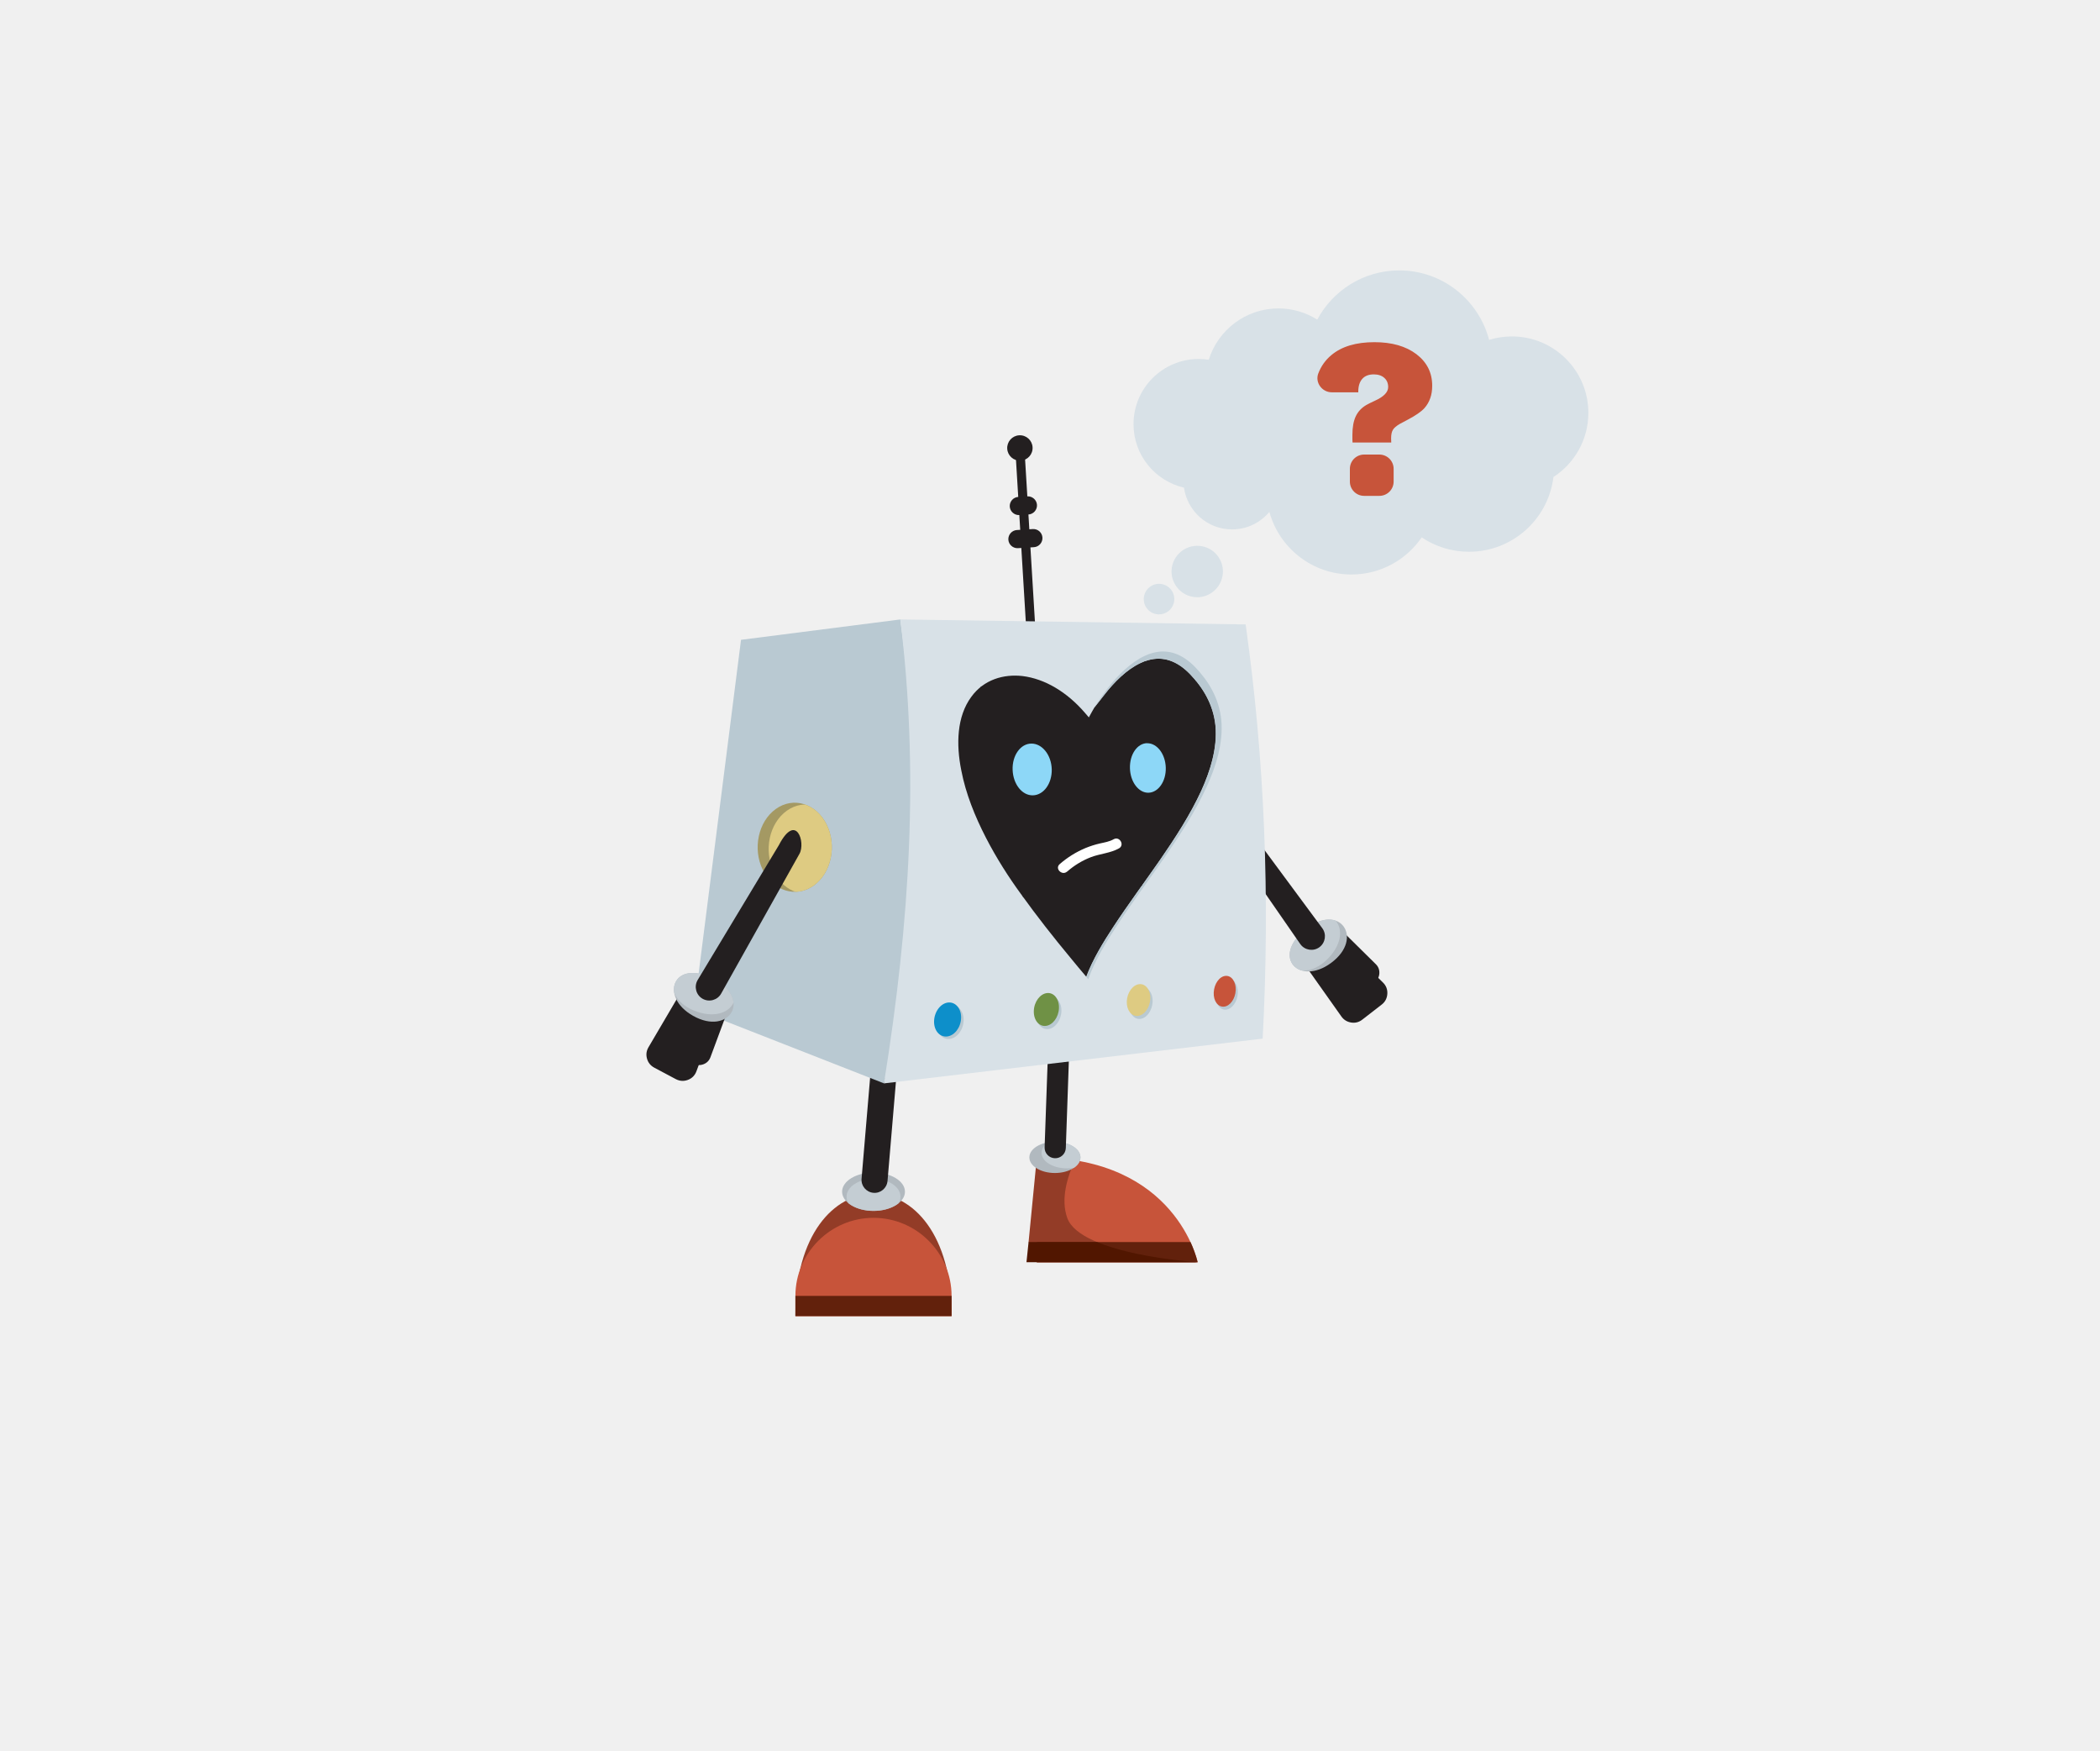
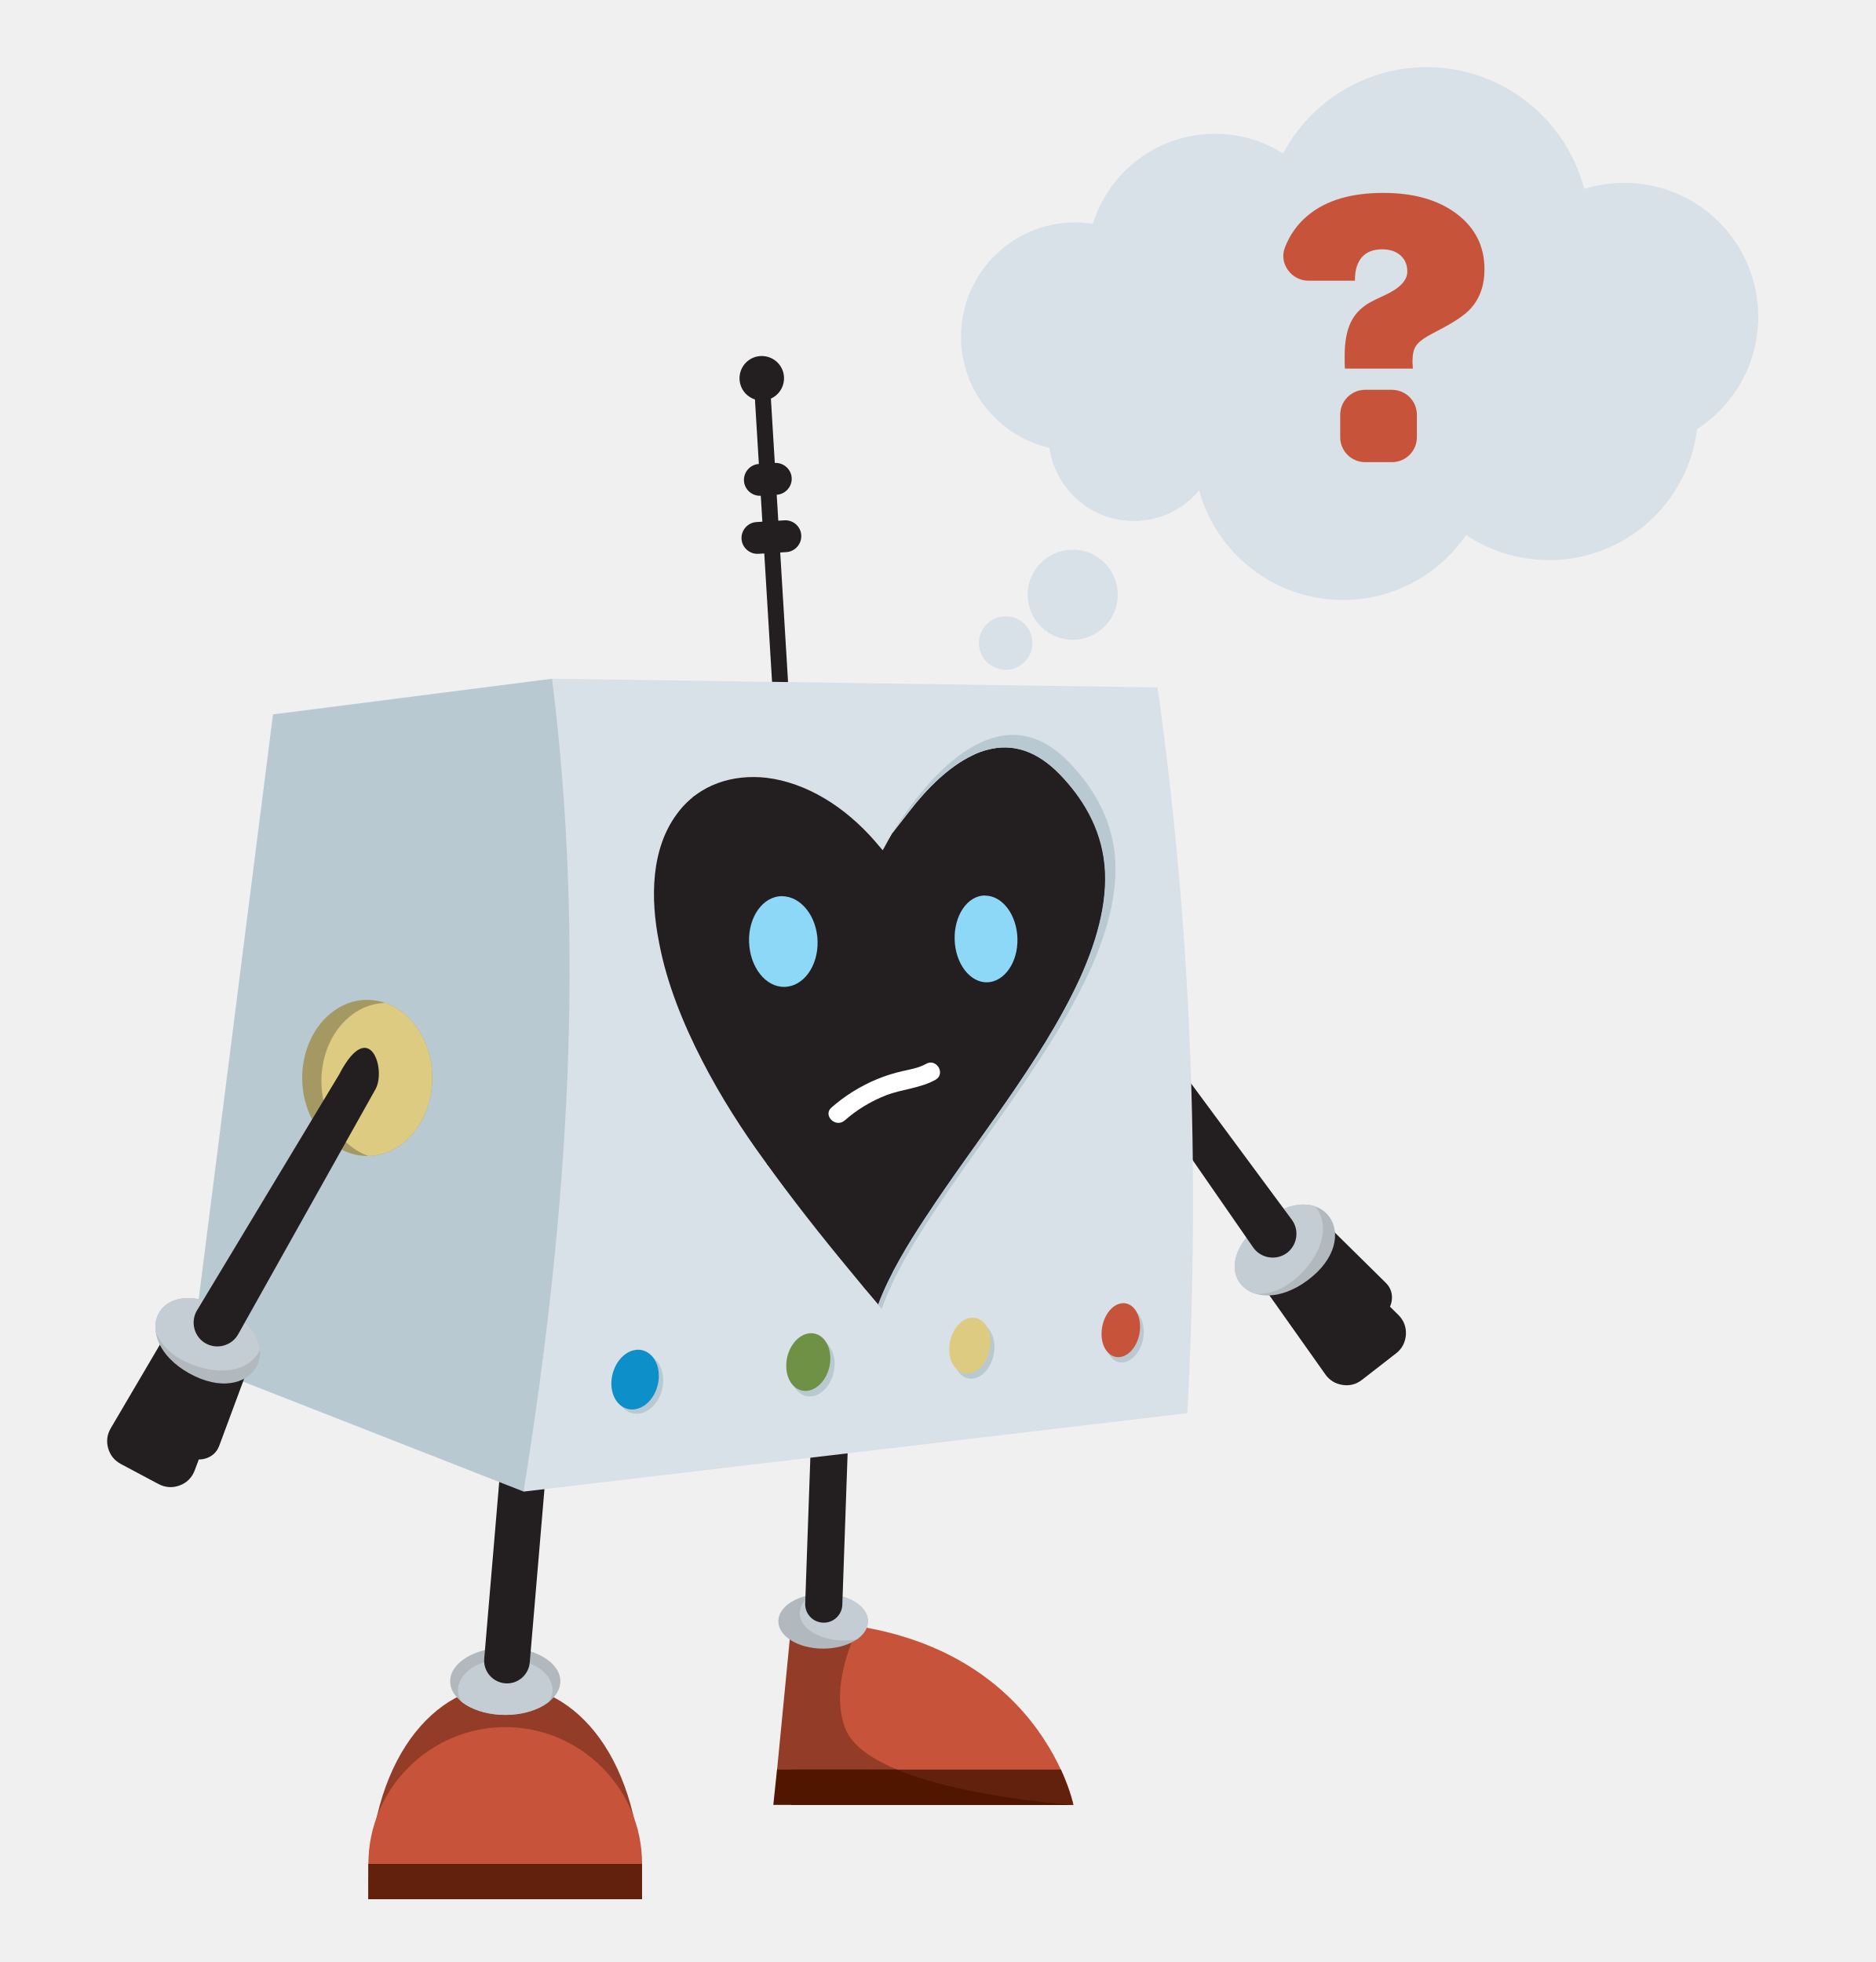
- <svg xmlns="http://www.w3.org/2000/svg" id="Layer_1" viewBox="0 0 300 250">
+ <svg xmlns="http://www.w3.org/2000/svg" id="Layer_1" viewBox="0 0 239 250">
  <defs>
-     <style>.cls-1{fill:#e27d60;}.cls-1,.cls-2,.cls-3,.cls-4,.cls-5,.cls-6,.cls-7,.cls-8,.cls-9,.cls-10,.cls-11,.cls-12,.cls-13,.cls-14,.cls-15{fill-rule:evenodd;}.cls-2{fill:#8dd7f7;}.cls-16,.cls-10{fill:#c7543a;}.cls-17,.cls-14{fill:#62210c;}.cls-3,.cls-18{fill:#d8e1e7;}.cls-19,.cls-6{fill:#231f20;}.cls-4{fill:#decb82;}.cls-5{fill:#a49963;}.cls-7{fill:#933c27;}.cls-20{clip-path:url(#clippath-1);}.cls-21{clip-path:url(#clippath-3);}.cls-22{clip-path:url(#clippath-4);}.cls-23{clip-path:url(#clippath-2);}.cls-24{clip-path:url(#clippath-6);}.cls-25{clip-path:url(#clippath-8);}.cls-26{clip-path:url(#clippath-5);}.cls-8{fill:#0d8fca;}.cls-9{fill:#c4cdd3;}.cls-27{fill:#fff;}.cls-28{clip-rule:evenodd;}.cls-28,.cls-29{fill:none;}.cls-11{fill:#b1b9bf;}.cls-12{fill:#b9c9d2;}.cls-13{fill:#511600;}.cls-15{fill:#6f9145;}.cls-29{stroke:#231f20;stroke-miterlimit:2.61;stroke-width:.22px;}.cls-30{clip-path:url(#clippath);}</style>
+     <style>.cls-1,.cls-2{fill:none;}.cls-3{fill:#e27d60;}.cls-3,.cls-4,.cls-5,.cls-6,.cls-7,.cls-8,.cls-9,.cls-10,.cls-11,.cls-12,.cls-13,.cls-14,.cls-15,.cls-16,.cls-17{fill-rule:evenodd;}.cls-4{fill:#8dd7f7;}.cls-18,.cls-12{fill:#c7543a;}.cls-19,.cls-16{fill:#62210c;}.cls-5,.cls-20{fill:#d8e1e7;}.cls-21,.cls-8{fill:#231f20;}.cls-6{fill:#decb82;}.cls-7{fill:#a49963;}.cls-9{fill:#933c27;}.cls-22{clip-path:url(#clippath-1);}.cls-23{clip-path:url(#clippath-3);}.cls-24{clip-path:url(#clippath-4);}.cls-25{clip-path:url(#clippath-2);}.cls-26{clip-path:url(#clippath-7);}.cls-27{clip-path:url(#clippath-6);}.cls-28{clip-path:url(#clippath-5);}.cls-10{fill:#0d8fca;}.cls-11{fill:#c4cdd3;}.cls-29{fill:#fff;}.cls-13{fill:#b1b9bf;}.cls-14{fill:#b9c9d2;}.cls-15{fill:#511600;}.cls-17{fill:#6f9145;}.cls-2{stroke:#231f20;stroke-miterlimit:2.61;stroke-width:.22px;}.cls-30{clip-path:url(#clippath);}</style>
    <clipPath id="clippath">
-       <path class="cls-28" d="M124.79,167.46c-2.48,0-4.49,1.23-4.49,2.74s2.01,2.74,4.49,2.74,4.49-1.23,4.49-2.74-2.01-2.74-4.49-2.74" />
+       <ellipse class="cls-1" cx="64.37" cy="214.24" rx="7.02" ry="4.28" />
    </clipPath>
    <clipPath id="clippath-1">
-       <path class="cls-28" d="M148.12,165.3l-1.18,12.09,1.18,2.88h22.97s-16.73-1.07-18.62-6.31c-.96-2.65-.04-5.8,1.1-8.25-1.66-.27-3.47-.42-5.45-.42" />
+       <path class="cls-1" d="M100.84,206.58l-1.84,18.9,1.84,4.5h35.91s-26.15-1.67-29.11-9.86c-1.5-4.14-.06-9.07,1.72-12.9-2.59-.42-5.42-.66-8.52-.66v.02Z" />
    </clipPath>
    <clipPath id="clippath-2">
-       <path class="cls-28" d="M150.7,163.07c2.02,0,3.65,1,3.65,2.23s-1.63,2.23-3.65,2.23-3.65-1-3.65-2.23,1.63-2.23,3.65-2.23" />
+       <path class="cls-1" d="M104.87,203.09c3.16,0,5.71,1.56,5.71,3.49s-2.55,3.49-5.71,3.49-5.71-1.56-5.71-3.49,2.55-3.49,5.71-3.49Z" />
    </clipPath>
    <clipPath id="clippath-3">
-       <path class="cls-28" d="M118.09,117.76c1.49,3.02.67,6.92-1.85,8.72-2.51,1.79-5.76.8-7.26-2.22-1.49-3.02-.67-6.92,1.85-8.72,2.51-1.8,5.76-.8,7.26,2.22" />
+       <path class="cls-1" d="M53.9,132.27c2.33,4.72,1.05,10.82-2.89,13.63-3.92,2.8-9,1.25-11.35-3.47-2.33-4.72-1.05-10.82,2.89-13.63,3.92-2.81,9-1.25,11.35,3.47Z" />
    </clipPath>
    <clipPath id="clippath-4">
-       <path class="cls-28" d="M99.01,145.08c-4.9-2.76-2.77-8.17,2.85-5.31,5.64,2.87,2.32,8.22-2.85,5.31" />
+       <path class="cls-1" d="M24.07,174.97c-7.66-4.31-4.33-12.77,4.46-8.3,8.82,4.49,3.63,12.85-4.46,8.3Z" />
    </clipPath>
    <clipPath id="clippath-5">
-       <path class="cls-28" d="M164.9,113.16c-.05-3.37,2.38-6.54,5.42-7.07,3.04-.54,5.55,1.76,5.59,5.13.05,3.37-2.38,6.54-5.42,7.07-3.04.54-5.55-1.76-5.59-5.13" />
+       <path class="cls-1" d="M127.07,125.07c-.08-5.27,3.72-10.22,8.47-11.05,4.75-.84,8.68,2.75,8.74,8.02.08,5.27-3.72,10.22-8.47,11.05-4.75.84-8.68-2.75-8.74-8.02Z" />
    </clipPath>
    <clipPath id="clippath-6">
-       <path class="cls-28" d="M190.15,137.53c-4.52,3.33-8.59-.83-3.67-4.78,4.93-3.96,8.45,1.26,3.67,4.78" />
+       <path class="cls-1" d="M166.54,163.17c-7.07,5.21-13.43-1.3-5.74-7.47,7.71-6.19,13.21,1.97,5.74,7.47Z" />
    </clipPath>
-     <clipPath id="clippath-8">
-       <path class="cls-28" d="M156.34,101.05c-.12.2-.23.39-.34.59-.15.29-.3.55-.45.82-.21-.24-.41-.47-.61-.71-2.48-2.86-5.63-4.81-8.9-5.2-2.64-.29-5.47.48-7.28,2.97-2.07,2.8-2.19,6.77-1.43,10.52.63,3.3,1.95,6.56,3.5,9.57,1.54,3,3.33,5.76,5,8.05,2.31,3.22,4.7,6.25,7.1,9.14.75.92,1.51,1.83,2.27,2.72h-.01c.94-2.55,2.53-5.09,3.8-7.04,2.18-3.34,4.51-6.45,6.7-9.61,2.16-3.13,4.34-6.46,5.97-10.02,1.19-2.64,2.29-5.94,1.99-9.2-.31-3.11-1.84-5.51-3.65-7.39-1.83-1.89-3.81-2.56-5.93-1.99-.4.1-.8.25-1.18.44-1.92.91-3.7,2.67-5.17,4.58l-1.37,1.75Z" />
+     <clipPath id="clippath-7">
+       <path class="cls-1" d="M113.69,106.14c-.19.31-.36.61-.53.92-.23.45-.47.86-.7,1.28-.33-.38-.64-.73-.95-1.11-3.88-4.47-8.8-7.52-13.91-8.13-4.13-.45-8.55.75-11.38,4.64-3.24,4.38-3.42,10.58-2.24,16.44.98,5.16,3.05,10.25,5.47,14.96,2.41,4.69,5.21,9,7.82,12.58,3.61,5.03,7.35,9.77,11.1,14.29,1.17,1.44,2.36,2.86,3.55,4.25h-.02c1.47-3.99,3.95-7.96,5.94-11,3.41-5.22,7.05-10.08,10.47-15.02,3.38-4.89,6.78-10.1,9.33-15.66,1.86-4.13,3.58-9.29,3.11-14.38-.48-4.86-2.88-8.61-5.71-11.55-2.86-2.95-5.96-4-9.27-3.11-.63.16-1.25.39-1.84.69-3,1.42-5.78,4.17-8.08,7.16l-2.14,2.74-.02.02Z" />
    </clipPath>
  </defs>
-   <path class="cls-7" d="M135.94,187.96h-22.31c-.15-23.28,22.46-23.28,22.31,0" />
-   <path class="cls-10" d="M124.79,173.93h0c6.14,0,11.15,5.02,11.15,11.15v2.88h-22.31v-2.88c0-6.13,5.02-11.15,11.16-11.15" />
-   <path class="cls-11" d="M124.79,167.46c-2.48,0-4.49,1.23-4.49,2.74s2.01,2.74,4.49,2.74,4.49-1.23,4.49-2.74-2.01-2.74-4.49-2.74" />
+   <path class="cls-9" d="M81.8,242h-34.87c-.23-36.39,35.11-36.39,34.87,0" />
+   <path class="cls-12" d="M64.37,220.07h0c9.6,0,17.43,7.85,17.43,17.43v4.5h-34.87v-4.5c0-9.58,7.85-17.43,17.45-17.43" />
+   <path class="cls-13" d="M64.37,209.95c-3.88,0-7.02,1.92-7.02,4.28s3.14,4.28,7.02,4.28,7.02-1.92,7.02-4.28-3.14-4.28-7.02-4.28" />
  <g class="cls-30">
-     <path class="cls-9" d="M124.79,168.37c-2.13,0-3.85,1.14-3.85,2.54s1.72,2.54,3.85,2.54,3.85-1.14,3.85-2.54-1.72-2.54-3.85-2.54" />
+     <path class="cls-11" d="M64.37,211.38c-3.33,0-6.02,1.78-6.02,3.97s2.69,3.97,6.02,3.97,6.02-1.78,6.02-3.97-2.69-3.97-6.02-3.97" />
  </g>
-   <rect class="cls-17" x="113.63" y="185.08" width="22.31" height="2.88" />
-   <path class="cls-19" d="M124.6,150.39c.09-1.03.99-1.79,2.01-1.7,1.03.09,1.79.99,1.7,2.02l-1.52,17.95c-.09,1.03-.99,1.79-2.01,1.7-1.03-.09-1.79-.99-1.7-2.01l1.52-17.95Z" />
-   <path class="cls-10" d="M148.12,165.3v14.97h22.97s-3.03-14.97-22.97-14.97" />
-   <path class="cls-7" d="M148.12,165.3l-1.18,12.09,1.18,2.88h22.97s-16.73-1.07-18.62-6.31c-.96-2.65-.04-5.8,1.1-8.25-1.66-.27-3.47-.42-5.45-.42" />
-   <g class="cls-20">
-     <path class="cls-1" d="M163.48,164.05c-5.07,0-9.18,2.37-9.18,5.29s4.11,5.29,9.18,5.29,9.18-2.37,9.18-5.29-4.11-5.29-9.18-5.29" />
+   <rect class="cls-19" x="46.92" y="237.5" width="34.87" height="4.5" />
+   <path class="cls-21" d="M64.07,183.27c.14-1.61,1.55-2.8,3.14-2.66,1.61.14,2.8,1.55,2.66,3.16l-2.38,28.06c-.14,1.61-1.55,2.8-3.14,2.66-1.61-.14-2.8-1.55-2.66-3.14l2.38-28.06v-.02Z" />
+   <path class="cls-12" d="M100.84,206.58v23.4h35.91s-4.74-23.4-35.91-23.4" />
+   <path class="cls-9" d="M100.84,206.58l-1.84,18.9,1.84,4.5h35.91s-26.15-1.67-29.11-9.86c-1.5-4.14-.06-9.07,1.72-12.9-2.59-.42-5.42-.66-8.52-.66" />
+   <g class="cls-22">
+     <path class="cls-3" d="M124.85,204.62c-7.93,0-14.35,3.7-14.35,8.27s6.42,8.27,14.35,8.27,14.35-3.7,14.35-8.27-6.42-8.27-14.35-8.27" />
  </g>
-   <path class="cls-14" d="M148.12,177.39v2.88h22.97s-.24-1.18-1.02-2.88h-21.95Z" />
-   <path class="cls-13" d="M146.94,177.39l-.3,2.88h24.45s-8.82-.56-14.38-2.88h-9.77Z" />
-   <path class="cls-11" d="M150.7,163.07c2.02,0,3.65,1,3.65,2.23s-1.63,2.23-3.65,2.23-3.65-1-3.65-2.23,1.63-2.23,3.65-2.23" />
+   <path class="cls-16" d="M100.84,225.48v4.5h35.91s-.38-1.84-1.59-4.5h-34.31Z" />
+   <path class="cls-15" d="M98.99,225.48l-.47,4.5h38.22s-13.79-.88-22.48-4.5h-15.27,0Z" />
+   <path class="cls-13" d="M104.87,203.09c3.16,0,5.71,1.56,5.71,3.49s-2.55,3.49-5.71,3.49-5.71-1.56-5.71-3.49,2.55-3.49,5.71-3.49" />
+   <g class="cls-25">
+     <path class="cls-11" d="M107.59,202.06c3.16,0,5.71,1.56,5.71,3.49s-2.55,3.49-5.71,3.49-5.71-1.56-5.71-3.49,2.55-3.49,5.71-3.49" />
+   </g>
+   <path class="cls-21" d="M108.12,181.61c.05-1.31-.97-2.41-2.28-2.45-1.31-.05-2.41.98-2.45,2.28l-.81,22.87c-.05,1.31.97,2.41,2.28,2.45,1.31.05,2.41-.97,2.45-2.28l.8-22.87h.02Z" />
+   <path class="cls-14" d="M34.78,91.03l35.58-4.55c6.52,48.08,1.94,81.35-3.64,103.58l-42.41-16.62s10.47-82.41,10.47-82.41Z" />
+   <path class="cls-7" d="M53.9,132.27c2.33,4.72,1.05,10.82-2.89,13.63-3.92,2.8-9,1.25-11.35-3.47-2.33-4.72-1.05-10.82,2.89-13.63,3.92-2.81,9-1.25,11.35,3.47" />
  <g class="cls-23">
-     <path class="cls-9" d="M152.44,162.41c2.02,0,3.65,1,3.65,2.23s-1.63,2.23-3.65,2.23-3.65-1-3.65-2.23,1.63-2.23,3.65-2.23" />
+     <path class="cls-6" d="M56.35,132.66c2.33,4.72,1.05,10.82-2.89,13.63-3.92,2.81-9,1.25-11.35-3.47-2.33-4.72-1.05-10.82,2.89-13.63,3.92-2.8,9-1.25,11.35,3.47" />
  </g>
-   <path class="cls-19" d="M152.78,149.33c.03-.84-.62-1.54-1.46-1.57-.84-.03-1.54.63-1.57,1.46l-.52,14.63c-.03.84.62,1.54,1.46,1.57.84.03,1.54-.62,1.57-1.46l.51-14.63Z" />
-   <path class="cls-12" d="M105.86,91.38l22.76-2.91c4.17,30.76,1.24,52.04-2.33,66.26l-27.13-10.63,6.7-52.72Z" />
-   <path class="cls-5" d="M118.09,117.76c1.49,3.02.67,6.92-1.85,8.72-2.51,1.79-5.76.8-7.26-2.22-1.49-3.02-.67-6.92,1.85-8.72,2.51-1.8,5.76-.8,7.26,2.22" />
-   <g class="cls-21">
-     <path class="cls-4" d="M119.66,118.01c1.49,3.02.67,6.92-1.85,8.72-2.51,1.8-5.76.8-7.26-2.22-1.49-3.02-.67-6.92,1.85-8.72,2.51-1.79,5.76-.8,7.26,2.22" />
+   <path class="cls-8" d="M21.88,168.77l-7.77,13.22c-.47.8-.58,1.66-.33,2.55s.8,1.56,1.61,2l4.81,2.56c.86.45,1.8.52,2.7.17.92-.34,1.56-1,1.91-1.92l4.89-13.18-7.85-5.41h.02Z" />
+   <path class="cls-8" d="M23.12,173.17l-3.91,6.66c-.38.66-.47,1.36-.27,2.08.2.73.66,1.28,1.31,1.64l3.92,2.09c.7.38,1.45.42,2.2.14.75-.28,1.28-.81,1.56-1.56l3.99-10.75-8.82-.28v-.02Z" />
+   <path class="cls-13" d="M24.07,174.97c-7.66-4.31-4.33-12.77,4.46-8.3,8.82,4.49,3.63,12.85-4.46,8.3" />
+   <g class="cls-24">
+     <path class="cls-11" d="M24.95,174.05c-8.32-2.83-6.61-11.76,2.86-8.97,9.49,2.78,5.92,11.96-2.86,8.97" />
  </g>
-   <path class="cls-6" d="M97.61,141.11l-4.97,8.46c-.3.51-.37,1.06-.21,1.63.16.57.51,1,1.03,1.28l3.08,1.64c.55.29,1.15.33,1.73.11.59-.22,1-.64,1.22-1.23l3.13-8.43-5.02-3.46Z" />
-   <path class="cls-6" d="M98.4,143.93l-2.5,4.26c-.24.42-.3.87-.17,1.33.13.47.42.82.84,1.05l2.51,1.34c.45.24.93.27,1.41.09.48-.18.82-.52,1-1l2.55-6.88-5.64-.18Z" />
-   <path class="cls-11" d="M99.01,145.08c-4.9-2.76-2.77-8.17,2.85-5.31,5.64,2.87,2.32,8.22-2.85,5.31" />
-   <g class="cls-22">
-     <path class="cls-9" d="M99.57,144.49c-5.32-1.81-4.23-7.52,1.83-5.74,6.07,1.78,3.79,7.65-1.83,5.74" />
+   <path class="cls-21" d="M43.28,136.77c3.83-7.25,5.96-.47,4.55,2.03l-17.49,31.22c-.81,1.45-2.67,1.97-4.13,1.16-1.45-.81-1.97-2.67-1.16-4.13l18.23-30.26v-.02Z" />
+   <path class="cls-7" d="M127.07,125.07c-.08-5.27,3.72-10.22,8.47-11.05,4.75-.84,8.68,2.75,8.74,8.02.08,5.27-3.72,10.22-8.47,11.05-4.75.84-8.68-2.75-8.74-8.02" />
+   <g class="cls-28">
+     <path class="cls-6" d="M125.02,123.67c-.08-5.27,3.72-10.22,8.47-11.05,4.75-.84,8.68,2.75,8.74,8.02.08,5.27-3.72,10.22-8.47,11.05-4.75.84-8.68-2.75-8.74-8.02" />
  </g>
-   <path class="cls-19" d="M111.3,120.64c2.45-4.64,3.81-.3,2.91,1.3l-11.19,19.97c-.52.93-1.71,1.26-2.64.74-.93-.52-1.26-1.71-.74-2.64l11.66-19.36Z" />
-   <path class="cls-5" d="M164.9,113.16c-.05-3.37,2.38-6.54,5.42-7.07,3.04-.54,5.55,1.76,5.59,5.13.05,3.37-2.38,6.54-5.42,7.07-3.04.54-5.55-1.76-5.59-5.13" />
+   <path class="cls-8" d="M159.99,162.61l8.86,12.52c.53.75,1.28,1.2,2.19,1.34.92.14,1.75-.08,2.49-.66l4.31-3.35c.78-.59,1.2-1.42,1.27-2.39.06-.98-.27-1.84-.97-2.53l-10.02-9.88-8.14,4.92.02.02Z" />
+   <path class="cls-8" d="M164.51,163.31l4.46,6.3c.44.61,1.05.98,1.78,1.09.75.11,1.44-.06,2.03-.53l3.52-2.72c.63-.48.98-1.16,1.03-1.95s-.22-1.5-.8-2.06l-8.16-8.05-3.88,7.93h.02Z" />
+   <path class="cls-13" d="M166.54,163.17c-7.07,5.21-13.43-1.3-5.74-7.47,7.71-6.19,13.21,1.97,5.74,7.47" />
+   <g class="cls-27">
+     <path class="cls-11" d="M166.05,161.98c-5.99,6.42-13.43,1.2-7.02-6.28,6.44-7.5,13.33-.5,7.02,6.28" />
+   </g>
+   <path class="cls-21" d="M139.59,129.97c-5.05-6.47,2.02-5.63,3.72-3.31l21.27,28.76c.98,1.34.7,3.24-.64,4.24-1.34.98-3.24.7-4.24-.64,0,0-20.12-29.04-20.12-29.04Z" />
+   <path class="cls-21" d="M98.05,48.13c-.03-.56-.52-.98-1.08-.95s-.98.52-.95,1.08l2.45,40.47c.03.56.52.98,1.08.95s.98-.52.95-1.08c0,0-2.45-40.47-2.45-40.47Z" />
+   <path class="cls-21" d="M96.38,66.52c-1.11.06-1.97,1.03-1.91,2.14s1.03,1.97,2.14,1.91l3.56-.22c1.11-.06,1.97-1.03,1.91-2.14-.06-1.13-1.03-1.97-2.14-1.91l-3.56.22Z" />
+   <path class="cls-21" d="M96.69,59.12c-1.11.06-1.97,1.03-1.91,2.14s1.03,1.97,2.14,1.91l2.03-.13c1.11-.06,1.97-1.03,1.91-2.14s-1.03-1.97-2.14-1.91l-2.05.13h.02Z" />
+   <path class="cls-8" d="M96.88,45.37c1.56-.09,2.91,1.09,3,2.66.09,1.56-1.09,2.91-2.66,3-1.56.09-2.91-1.09-3-2.66s1.09-2.91,2.66-3" />
+   <path class="cls-5" d="M147.47,87.59l-77.13-1.11c4.17,33.8,2.22,67.09-3.64,103.58l84.57-9.99c1.67-31.5.45-62.34-3.8-92.46" />
+   <path class="cls-14" d="M81.61,172.55c-1.66.16-3.08,2.02-3.14,4.11-.06,2.09,1.23,3.66,2.89,3.47,1.66-.17,3.06-2.02,3.13-4.1s-1.23-3.64-2.89-3.49" />
+   <path class="cls-14" d="M103.65,170.58c-1.55.16-2.88,1.94-2.95,3.97-.08,2.03,1.14,3.55,2.69,3.38s2.86-1.94,2.94-3.95c.08-2-1.11-3.53-2.66-3.39" />
+   <path class="cls-14" d="M124.22,168.58c-1.44.14-2.69,1.84-2.77,3.81-.08,1.97,1.03,3.42,2.49,3.27,1.44-.16,2.66-1.86,2.75-3.81.08-1.95-1-3.42-2.45-3.28" />
+   <path class="cls-14" d="M143.43,166.72c-1.36.13-2.52,1.78-2.61,3.69s.94,3.35,2.28,3.19,2.53-1.81,2.61-3.69c.08-1.89-.94-3.31-2.3-3.19" />
+   <path class="cls-10" d="M81.05,172c-1.67.16-3.08,2.02-3.16,4.11-.08,2.11,1.23,3.66,2.91,3.47s3.05-2,3.13-4.1-1.22-3.64-2.88-3.49" />
+   <path class="cls-17" d="M103.12,169.89c-1.55.16-2.89,1.94-2.95,3.97-.08,2.03,1.13,3.53,2.67,3.36s2.86-1.92,2.94-3.95c.08-2.02-1.09-3.53-2.66-3.38" />
+   <path class="cls-6" d="M123.71,167.91c-1.44.14-2.7,1.86-2.78,3.83-.08,1.95,1.05,3.42,2.49,3.27s2.67-1.86,2.77-3.81-1.03-3.44-2.47-3.28" />
+   <path class="cls-12" d="M142.95,166.06c-1.36.13-2.52,1.78-2.61,3.69s.95,3.31,2.31,3.17,2.52-1.78,2.59-3.67-.94-3.33-2.3-3.19" />
+   <path class="cls-8" d="M113.69,106.14c-.19.31-.36.61-.53.92-.23.45-.47.86-.7,1.28-.33-.38-.64-.73-.95-1.11-3.88-4.47-8.8-7.52-13.91-8.13-4.13-.45-8.55.75-11.38,4.64-3.24,4.38-3.42,10.58-2.24,16.44.98,5.16,3.05,10.25,5.47,14.96,2.41,4.69,5.21,9,7.82,12.58,3.61,5.03,7.35,9.77,11.1,14.29,1.17,1.44,2.36,2.86,3.55,4.25h-.02c1.47-3.99,3.95-7.96,5.94-11,3.41-5.22,7.05-10.08,10.47-15.02,3.38-4.89,6.78-10.1,9.33-15.66,1.86-4.13,3.58-9.29,3.11-14.38-.48-4.86-2.88-8.61-5.71-11.55-2.86-2.95-5.96-4-9.27-3.11-.63.16-1.25.39-1.84.69-3,1.42-5.78,4.17-8.08,7.16l-2.14,2.74-.02.02Z" />
  <g class="cls-26">
-     <path class="cls-4" d="M163.59,112.26c-.05-3.37,2.38-6.54,5.42-7.07,3.04-.54,5.55,1.76,5.59,5.13.05,3.37-2.38,6.54-5.42,7.07-3.04.54-5.55-1.76-5.59-5.13" />
+     <path class="cls-2" d="M140.81,95.25l-57.49,71.02M83.3,95.25l57.49,71.02" />
  </g>
-   <path class="cls-6" d="M185.96,137.17l5.67,8.01c.34.48.82.77,1.4.86.59.09,1.12-.05,1.59-.42l2.76-2.14c.5-.38.77-.91.81-1.53.04-.63-.17-1.18-.62-1.62l-6.41-6.32-5.21,3.15Z" />
-   <path class="cls-6" d="M188.85,137.62l2.85,4.03c.28.39.67.63,1.14.7.48.07.92-.04,1.3-.34l2.25-1.74c.4-.31.63-.74.66-1.25.03-.51-.14-.96-.51-1.32l-5.22-5.15-2.48,5.07Z" />
-   <path class="cls-11" d="M190.15,137.53c-4.52,3.33-8.59-.83-3.67-4.78,4.93-3.96,8.45,1.26,3.67,4.78" />
-   <g class="cls-24">
-     <path class="cls-9" d="M189.84,136.77c-3.83,4.11-8.59.77-4.49-4.02,4.12-4.8,8.53-.32,4.49,4.02" />
-   </g>
-   <path class="cls-19" d="M172.91,116.29c-3.23-4.14,1.29-3.6,2.38-2.12l13.61,18.4c.63.86.45,2.07-.41,2.71-.86.63-2.07.45-2.71-.41l-12.87-18.58Z" />
-   <path class="cls-19" d="M146.34,63.94c-.02-.36-.33-.63-.69-.61-.36.02-.63.33-.61.69l1.57,25.89c.02.36.33.63.69.61.36-.02.63-.33.61-.69l-1.57-25.89Z" />
-   <path class="cls-19" d="M145.27,75.7c-.71.04-1.26.66-1.22,1.37.04.71.66,1.26,1.37,1.22l2.28-.14c.71-.04,1.26-.66,1.22-1.37-.04-.72-.66-1.26-1.37-1.22l-2.28.14Z" />
-   <path class="cls-19" d="M145.47,70.97c-.71.04-1.26.66-1.22,1.37.04.71.66,1.26,1.37,1.22l1.3-.08c.71-.04,1.26-.66,1.22-1.37-.04-.71-.66-1.26-1.37-1.22l-1.31.08Z" />
-   <path class="cls-6" d="M145.59,62.17c1-.06,1.86.7,1.92,1.7.06,1-.7,1.86-1.7,1.92-1,.06-1.86-.7-1.92-1.7-.06-1,.7-1.86,1.7-1.92" />
-   <path class="cls-3" d="M177.95,89.18l-49.34-.71c2.67,21.62,1.42,42.92-2.33,66.26l54.1-6.39c1.07-20.15.29-39.88-2.43-59.15" />
-   <path class="cls-12" d="M135.82,143.53c-1.06.1-1.97,1.29-2.01,2.63-.04,1.34.79,2.34,1.85,2.22,1.06-.11,1.96-1.29,2-2.62.04-1.33-.79-2.33-1.85-2.23" />
-   <path class="cls-12" d="M149.92,142.27c-.99.1-1.84,1.24-1.89,2.54-.05,1.3.73,2.27,1.72,2.16.99-.11,1.83-1.24,1.88-2.53.05-1.28-.71-2.26-1.7-2.17" />
-   <path class="cls-12" d="M163.08,140.99c-.92.09-1.72,1.18-1.77,2.44-.05,1.26.66,2.19,1.59,2.09.92-.1,1.7-1.19,1.76-2.44.05-1.25-.64-2.19-1.57-2.1" />
-   <path class="cls-12" d="M175.37,139.8c-.87.08-1.61,1.14-1.67,2.36-.06,1.22.6,2.14,1.46,2.04.86-.1,1.62-1.16,1.67-2.36.05-1.21-.6-2.12-1.47-2.04" />
-   <path class="cls-8" d="M135.46,143.18c-1.07.1-1.97,1.29-2.02,2.63-.05,1.35.79,2.34,1.86,2.22,1.07-.12,1.95-1.28,2-2.62.05-1.34-.78-2.33-1.84-2.23" />
-   <path class="cls-15" d="M149.58,141.83c-.99.1-1.85,1.24-1.89,2.54-.05,1.3.72,2.26,1.71,2.15.99-.11,1.83-1.23,1.88-2.53.05-1.29-.7-2.26-1.7-2.16" />
-   <path class="cls-4" d="M162.75,140.56c-.92.09-1.73,1.19-1.78,2.45-.05,1.25.67,2.19,1.59,2.09.92-.1,1.71-1.19,1.77-2.44.06-1.25-.66-2.2-1.58-2.1" />
-   <path class="cls-10" d="M175.06,139.38c-.87.08-1.61,1.14-1.67,2.36-.06,1.22.61,2.12,1.48,2.03.87-.09,1.61-1.14,1.66-2.35.05-1.21-.6-2.13-1.47-2.04" />
-   <path class="cls-6" d="M156.34,101.05c-.12.2-.23.39-.34.59-.15.29-.3.55-.45.82-.21-.24-.41-.47-.61-.71-2.48-2.86-5.63-4.81-8.9-5.2-2.64-.29-5.47.48-7.28,2.97-2.07,2.8-2.19,6.77-1.43,10.52.63,3.3,1.95,6.56,3.5,9.57,1.54,3,3.33,5.76,5,8.05,2.31,3.22,4.7,6.25,7.1,9.14.75.92,1.51,1.83,2.27,2.72h-.01c.94-2.55,2.53-5.09,3.8-7.04,2.18-3.34,4.51-6.45,6.7-9.61,2.16-3.13,4.34-6.46,5.97-10.02,1.19-2.64,2.29-5.94,1.99-9.2-.31-3.11-1.84-5.51-3.65-7.39-1.83-1.89-3.81-2.56-5.93-1.99-.4.1-.8.25-1.18.44-1.92.91-3.7,2.67-5.17,4.58l-1.37,1.75Z" />
-   <g class="cls-25">
-     <path class="cls-29" d="M173.69,94.08l-36.78,45.43M136.9,94.08l36.78,45.43" />
-   </g>
-   <path class="cls-2" d="M147.34,106.2c-1.54,0-2.75,1.68-2.68,3.74.07,2.06,1.36,3.69,2.9,3.65,1.55-.04,2.74-1.7,2.69-3.73-.06-2.03-1.36-3.67-2.91-3.66" />
-   <path class="cls-2" d="M163.9,106.14c-1.42,0-2.53,1.6-2.48,3.57.05,1.97,1.24,3.54,2.65,3.51,1.41-.04,2.52-1.63,2.47-3.57-.05-1.95-1.24-3.51-2.65-3.5" />
-   <path class="cls-12" d="M155.47,139.84c.94-2.7,2.65-5.45,4.02-7.53,2.23-3.41,4.61-6.59,6.85-9.82,2.21-3.2,4.44-6.6,6.1-10.25,1.22-2.7,2.34-6.08,2.03-9.4-.32-3.18-1.88-5.63-3.73-7.56-1.88-1.93-3.89-2.62-6.07-2.03-.41.11-.81.26-1.2.45-1.96.93-3.78,2.73-5.29,4.68-.61.8-1.27,1.73-1.85,2.67l1.37-1.75c1.48-1.91,3.25-3.66,5.17-4.58.38-.19.78-.34,1.18-.44,2.12-.58,4.09.1,5.93,1.99,1.81,1.88,3.34,4.28,3.65,7.39.3,3.25-.8,6.56-1.99,9.2-1.63,3.56-3.81,6.89-5.97,10.02-2.19,3.16-4.51,6.27-6.7,9.61-1.28,1.94-2.86,4.49-3.8,7.02h.01s.12.15.12.15l.04.05.04.05.04.05.04.05Z" />
-   <path class="cls-27" d="M152.44,124.49c1-.88,2.16-1.59,3.41-2.07,1.31-.5,2.79-.57,4.01-1.26.84-.48.08-1.77-.76-1.3-.6.34-1.28.45-1.95.6-.71.16-1.39.38-2.06.65-1.36.57-2.6,1.34-3.71,2.31-.73.64.34,1.69,1.06,1.06h0Z" />
-   <path class="cls-18" d="M171.04,85.3c-.32,0-.64-.04-.97-.13-1.95-.53-3.11-2.56-2.58-4.51.53-1.95,2.56-3.11,4.51-2.58h0c.95.26,1.74.87,2.22,1.72.49.85.61,1.84.35,2.79-.45,1.63-1.93,2.71-3.54,2.71Z" />
-   <path class="cls-18" d="M165.58,87.75c-.19,0-.38-.03-.58-.08-.56-.15-1.03-.52-1.32-1.02-.29-.51-.36-1.1-.21-1.66.32-1.16,1.52-1.85,2.68-1.53h0c.56.15,1.03.52,1.32,1.02.29.51.36,1.1.21,1.66-.27.97-1.15,1.61-2.11,1.61Z" />
-   <path class="cls-18" d="M226.91,58.97c0-6.03-4.89-10.92-10.92-10.92-1.13,0-2.23.17-3.26.49-1.49-5.7-6.67-9.92-12.84-9.92-5.07,0-9.48,2.85-11.71,7.03-1.61-1.01-3.5-1.6-5.54-1.6-4.68,0-8.64,3.08-9.96,7.33-.47-.07-.95-.11-1.44-.11-5.14,0-9.31,4.17-9.31,9.31,0,4.42,3.08,8.11,7.21,9.07.48,3.37,3.37,5.96,6.87,5.96,2.14,0,4.06-.97,5.33-2.5,1.41,5.15,6.12,8.94,11.72,8.94,4.17,0,7.85-2.1,10.04-5.3,1.93,1.3,4.26,2.05,6.76,2.05,6.21,0,11.33-4.66,12.06-10.67,3-1.95,4.99-5.32,4.99-9.17Z" />
-   <path class="cls-16" d="M193.22,63.19c0-.14-.02-.28-.02-.43,0-.15,0-.37,0-.66,0-1.08.16-1.96.48-2.64s.82-1.21,1.51-1.62c.29-.16.7-.37,1.23-.61,1.26-.57,1.89-1.22,1.89-1.95,0-.54-.18-.98-.55-1.31-.37-.33-.87-.5-1.5-.5-.72,0-1.27.21-1.65.64-.38.43-.57,1.04-.57,1.83v.09h-3.78c-1.4,0-2.43-1.4-1.93-2.7.4-1.04,1.02-1.91,1.86-2.61,1.48-1.24,3.53-1.85,6.16-1.85,2.49,0,4.48.57,5.99,1.71,1.5,1.14,2.26,2.64,2.26,4.5,0,.67-.09,1.27-.28,1.79-.18.53-.46,1-.83,1.42-.44.49-1.24,1.05-2.42,1.67-.48.25-.85.45-1.09.58-.5.29-.84.58-1,.86-.17.28-.25.69-.25,1.23,0,.06,0,.15.01.27s.01.22.01.3h-5.53ZM192.84,68.78v-1.82c0-1.13.91-2.04,2.04-2.04h2.17c1.13,0,2.04.91,2.04,2.04v1.82c0,1.13-.91,2.04-2.04,2.04h-2.17c-1.13,0-2.04-.91-2.04-2.04Z" />
+   <path class="cls-4" d="M99.62,114.19c-2.41,0-4.3,2.63-4.19,5.85s2.13,5.77,4.53,5.71c2.42-.06,4.28-2.66,4.2-5.83-.09-3.17-2.13-5.74-4.55-5.72" />
+   <path class="cls-4" d="M125.5,114.1c-2.22,0-3.95,2.5-3.88,5.58s1.94,5.53,4.14,5.49c2.2-.06,3.94-2.55,3.86-5.58-.08-3.05-1.94-5.49-4.14-5.47" />
+   <path class="cls-14" d="M112.33,166.78c1.47-4.22,4.14-8.52,6.28-11.77,3.49-5.33,7.21-10.3,10.71-15.35,3.45-5,6.94-10.32,9.54-16.02,1.91-4.22,3.66-9.5,3.17-14.69-.5-4.97-2.94-8.8-5.83-11.82-2.94-3.02-6.08-4.1-9.49-3.17-.64.17-1.27.41-1.88.7-3.06,1.45-5.91,4.27-8.27,7.32-.95,1.25-1.99,2.7-2.89,4.17l2.14-2.74c2.31-2.99,5.08-5.72,8.08-7.16.59-.3,1.22-.53,1.84-.69,3.31-.91,6.39.16,9.27,3.11,2.83,2.94,5.22,6.69,5.71,11.55.47,5.08-1.25,10.25-3.11,14.38-2.55,5.56-5.96,10.77-9.33,15.66-3.42,4.94-7.05,9.8-10.47,15.02-2,3.03-4.47,7.02-5.94,10.97h.02l.19.23.06.08.06.08.06.08.06.08.02-.03Z" />
+   <path class="cls-29" d="M107.59,142.79c1.56-1.38,3.38-2.49,5.33-3.24,2.05-.78,4.36-.89,6.27-1.97,1.31-.75.13-2.77-1.19-2.03-.94.53-2,.7-3.05.94-1.11.25-2.17.59-3.22,1.02-2.13.89-4.06,2.09-5.8,3.61-1.14,1,.53,2.64,1.66,1.66h0v.02Z" />
+   <path class="cls-20" d="M136.67,81.52c-.5,0-1-.06-1.52-.2-3.05-.83-4.86-4-4.03-7.05.83-3.05,4-4.86,7.05-4.03h0c1.49.41,2.72,1.36,3.47,2.69.77,1.33.95,2.88.55,4.36-.7,2.55-3.02,4.24-5.53,4.24h.02Z" />
+   <path class="cls-20" d="M128.13,85.35c-.3,0-.59-.05-.91-.13-.88-.23-1.61-.81-2.06-1.59-.45-.8-.56-1.72-.33-2.59.5-1.81,2.38-2.89,4.19-2.39h0c.88.23,1.61.81,2.06,1.59.45.8.56,1.72.33,2.59-.42,1.52-1.8,2.52-3.3,2.52h.02Z" />
+   <path class="cls-20" d="M224,40.37c0-9.43-7.64-17.07-17.07-17.07-1.77,0-3.49.27-5.1.77-2.33-8.91-10.43-15.51-20.07-15.51-7.93,0-14.82,4.46-18.3,10.99-2.52-1.58-5.47-2.5-8.66-2.5-7.32,0-13.51,4.81-15.57,11.46-.73-.11-1.49-.17-2.25-.17-8.03,0-14.55,6.52-14.55,14.55,0,6.91,4.81,12.68,11.27,14.18.75,5.27,5.27,9.32,10.74,9.32,3.35,0,6.35-1.52,8.33-3.91,2.2,8.05,9.57,13.97,18.32,13.97,6.52,0,12.27-3.28,15.69-8.28,3.02,2.03,6.66,3.2,10.57,3.2,9.71,0,17.71-7.28,18.85-16.68,4.69-3.05,7.8-8.32,7.8-14.33v.02Z" />
+   <path class="cls-18" d="M171.34,46.96c0-.22-.03-.44-.03-.67v-1.03c0-1.69.25-3.06.75-4.13s1.28-1.89,2.36-2.53c.45-.25,1.09-.58,1.92-.95,1.97-.89,2.95-1.91,2.95-3.05,0-.84-.28-1.53-.86-2.05-.58-.52-1.36-.78-2.34-.78-1.13,0-1.99.33-2.58,1-.59.67-.89,1.63-.89,2.86v.14h-5.91c-2.19,0-3.8-2.19-3.02-4.22.63-1.63,1.59-2.99,2.91-4.08,2.31-1.94,5.52-2.89,9.63-2.89,3.89,0,7,.89,9.36,2.67,2.34,1.78,3.53,4.13,3.53,7.03,0,1.05-.14,1.99-.44,2.8-.28.83-.72,1.56-1.3,2.22-.69.77-1.94,1.64-3.78,2.61-.75.39-1.33.7-1.7.91-.78.45-1.31.91-1.56,1.34-.27.44-.39,1.08-.39,1.92,0,.09,0,.23.02.42s.02.34.02.47h-8.64v-.02ZM170.74,55.7v-2.84c0-1.77,1.42-3.19,3.19-3.19h3.39c1.77,0,3.19,1.42,3.19,3.19v2.84c0,1.77-1.42,3.19-3.19,3.19h-3.39c-1.77,0-3.19-1.42-3.19-3.19Z" />
</svg>
